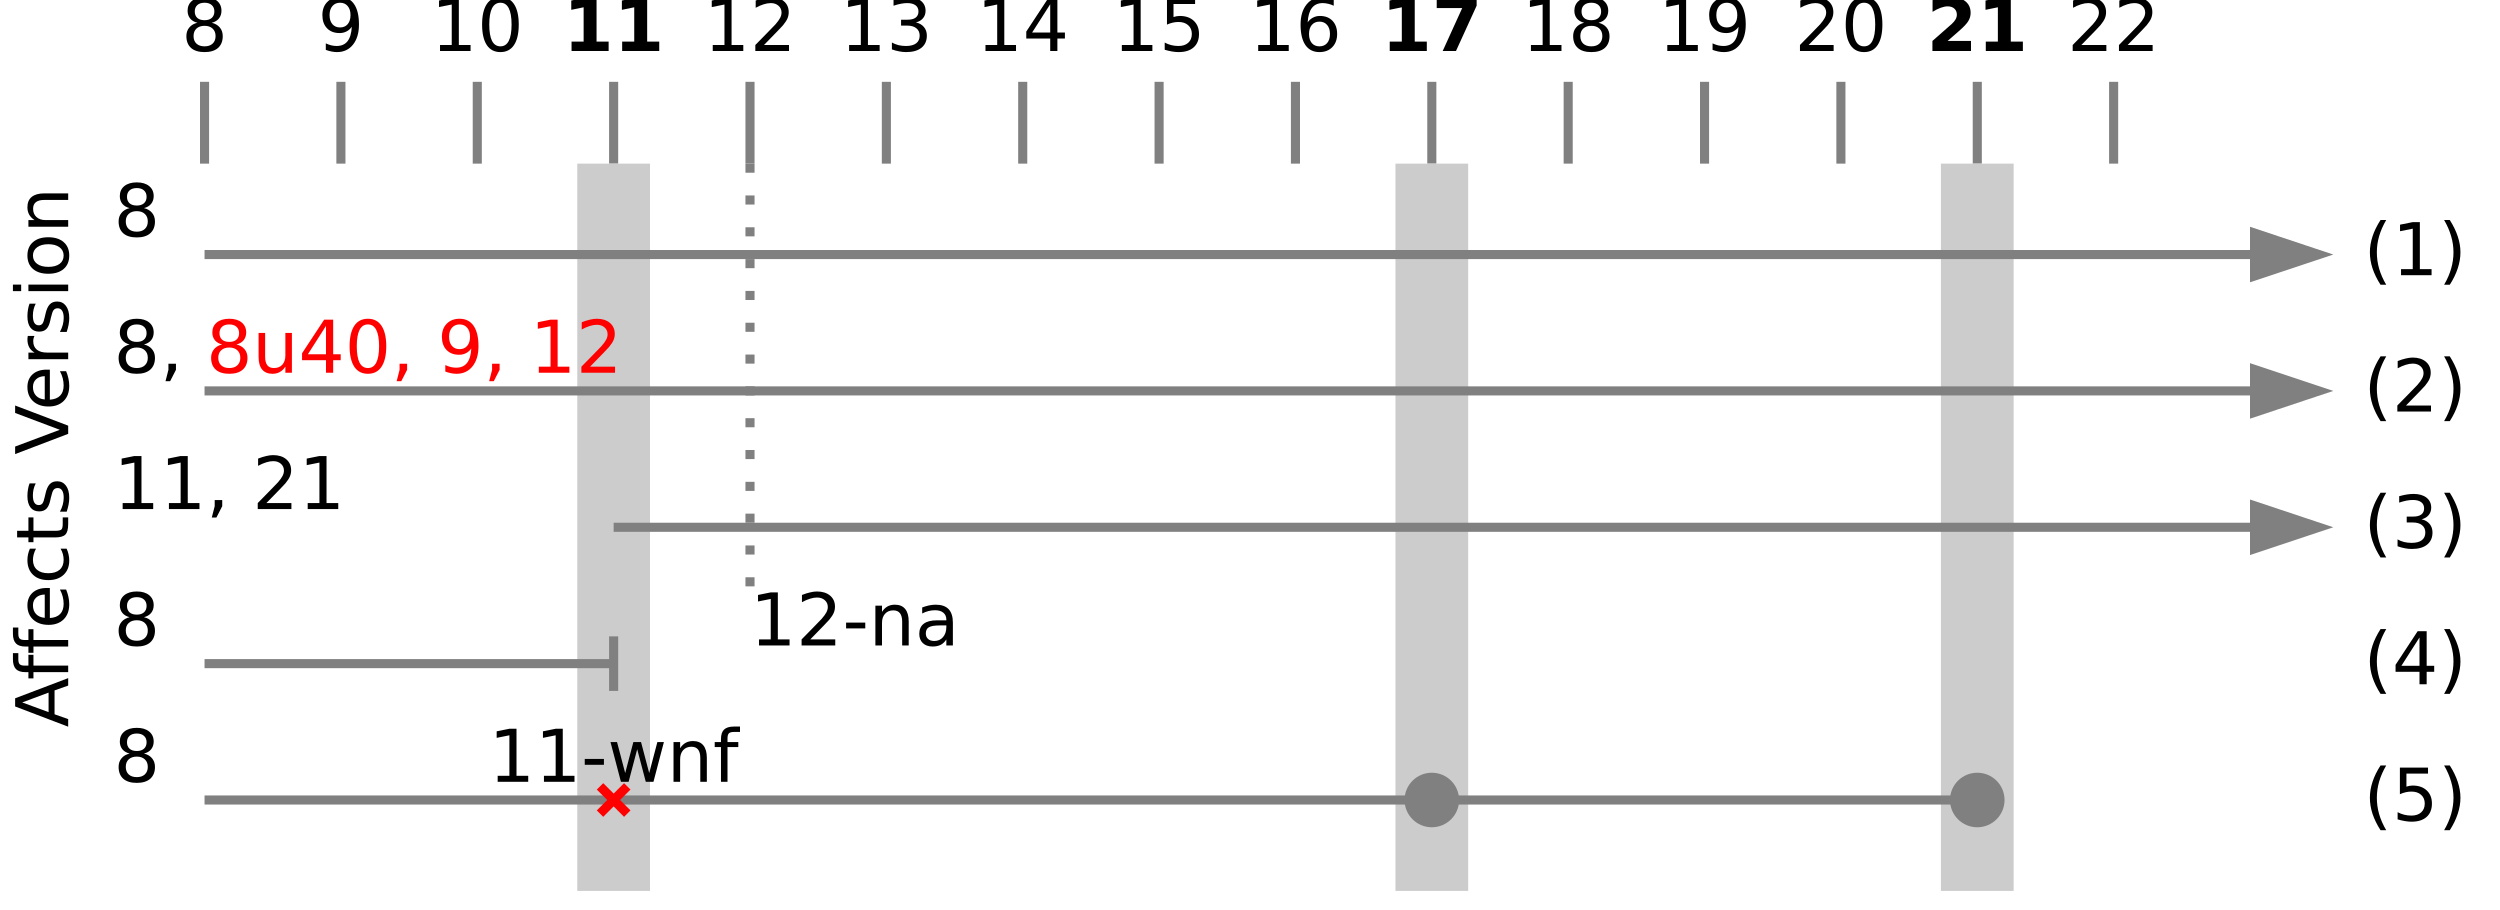
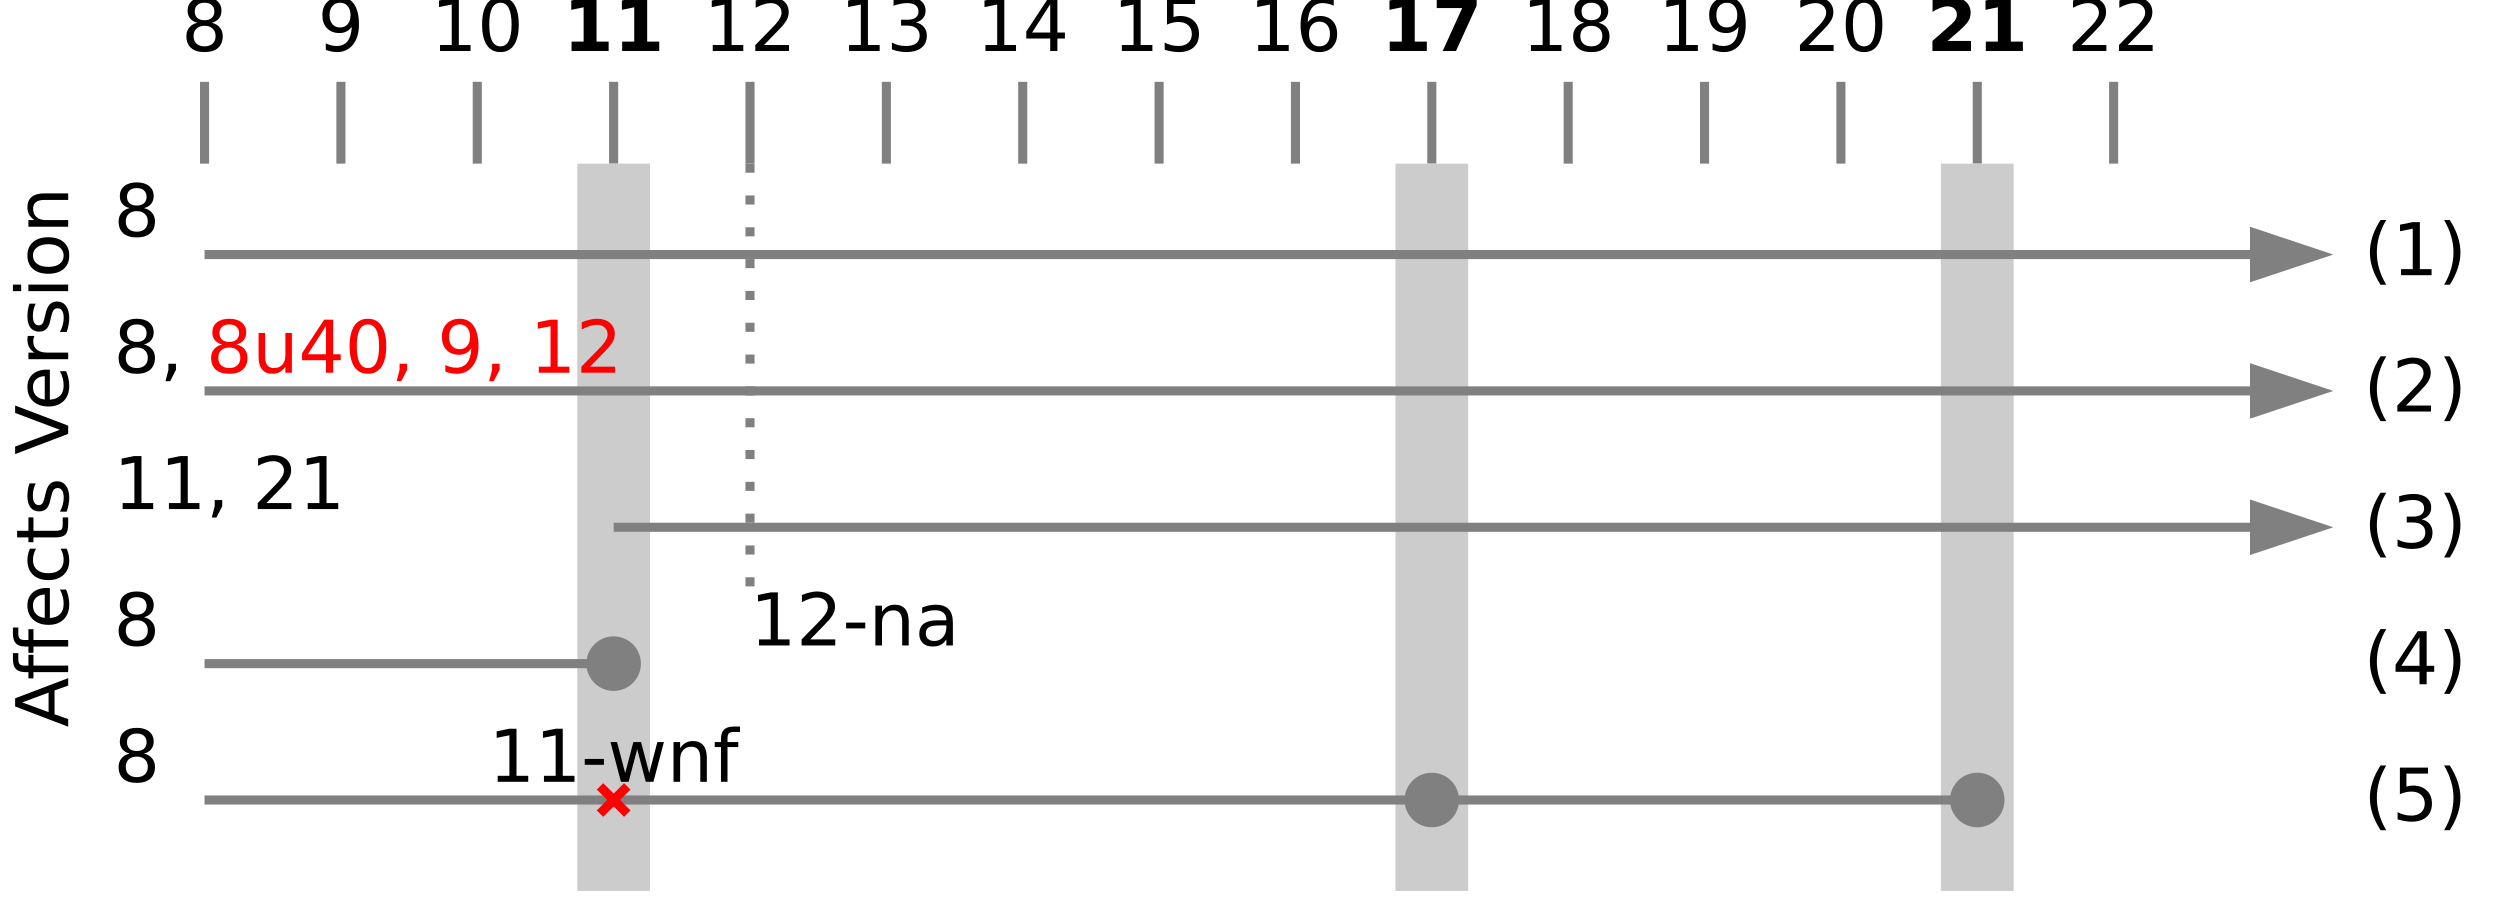
<svg xmlns="http://www.w3.org/2000/svg" width="550" height="200" version="1.1">
  <style>
        rect {
            fill: none;
            stroke: black;
            stroke-width: 1;
        }
        text {
            font: 16px 'DejaVu Sans', sans-serif;
        }
        #head text {
            text-anchor: middle;
            dominant-baseline: text-bottom;
        }
        #refs text {
            dominant-baseline: middle;
        }
        text.lts {
            font-weight: bold;
        }
        #headlines line, #timeline path {
            stroke: #808080;
            stroke-width: 2;
        }
        #lts-lines line {
            stroke: #CCCCCC;
            stroke-width: 16;
        }
    </style>
  <text x="15" y="160" transform="rotate(-90 15, 160)">Affects Version</text>
  <g id="head">
    <text x="45" y="15">8</text>
    <text x="75" y="15">9</text>
    <text x="105" y="15">10</text>
    <text x="135" y="15" class="lts">11</text>
    <text x="165" y="15">12</text>
    <text x="195" y="15">13</text>
    <text x="225" y="15">14</text>
    <text x="255" y="15">15</text>
    <text x="285" y="15">16</text>
    <text x="315" y="15" class="lts">17</text>
    <text x="345" y="15">18</text>
    <text x="375" y="15">19</text>
    <text x="405" y="15">20</text>
    <text x="435" y="15" class="lts">21</text>
    <text x="465" y="15">22</text>
  </g>
  <g id="headlines">
    <line x1="45" y1="18" x2="45" y2="36" />
    <line x1="75" y1="18" x2="75" y2="36" />
    <line x1="105" y1="18" x2="105" y2="36" />
    <line x1="135" y1="18" x2="135" y2="36" />
    <line x1="165" y1="18" x2="165" y2="36" />
    <line x1="165" y1="36" x2="165" y2="130" stroke-dasharray="2 5" />
    <line x1="195" y1="18" x2="195" y2="36" />
    <line x1="225" y1="18" x2="225" y2="36" />
    <line x1="255" y1="18" x2="255" y2="36" />
    <line x1="285" y1="18" x2="285" y2="36" />
    <line x1="315" y1="18" x2="315" y2="36" />
    <line x1="345" y1="18" x2="345" y2="36" />
    <line x1="375" y1="18" x2="375" y2="36" />
    <line x1="405" y1="18" x2="405" y2="36" />
    <line x1="435" y1="18" x2="435" y2="36" />
    <line x1="465" y1="18" x2="465" y2="36" />
  </g>
  <g id="lts-lines">
    <line x1="135" y1="36" x2="135" y2="196" />
    <line x1="315" y1="36" x2="315" y2="196" />
    <line x1="435" y1="36" x2="435" y2="196" />
  </g>
  <g id="timeline">
    <defs>
      <marker id="arrow" viewBox="0 0 20 18" refX="0" refY="9" markerWidth="20" markerHeight="18" orient="auto">
        <path d="M 0 7 L 6 9 L 0 11 Z" fill="#808080" />
      </marker>
      <marker id="circle" viewBox="0 0 12 12" refX="6" refY="6" markerWidth="12" markerHeight="12" orient="auto">
        <circle cx="6" cy="6" r="3" fill="#808080" />
      </marker>
    </defs>
    <text x="25" y="52">8</text>
    <path d="M 45, 56 L 495, 56" marker-end="url(#arrow)" />
    <text x="25" y="82">8,
        <tspan fill="red">8u40, 9, 12</tspan>
    </text>
    <path d="M 45, 86 L 495, 86" marker-end="url(#arrow)" />
    <text x="25" y="112">11, 21</text>
    <path d="M 135, 116 L 495, 116" marker-end="url(#arrow)" />
    <text x="25" y="142">8</text>
    <text x="165" y="142">12-na</text>
-     <path d="M  45, 146 L 135, 146              M 135, 152 L 135, 140" />
+     <path d="M  45, 146 L 135, 146" marker-end="url(#circle)" />
    <text x="25" y="172">8</text>
    <text x="135" y="172" style="text-anchor: middle">11-wnf</text>
    <path d="M 45, 176 L 315, 176 L 435, 176" marker-mid="url(#circle)" marker-end="url(#circle)" />
    <path d="M 132, 173 L 138, 179              M 138, 173 L 132, 179" style="stroke: red" />
  </g>
  <g id="refs">
    <text x="520" y="56">(1)</text>
    <text x="520" y="86">(2)</text>
    <text x="520" y="116">(3)</text>
    <text x="520" y="146">(4)</text>
    <text x="520" y="176">(5)</text>
  </g>
</svg>
